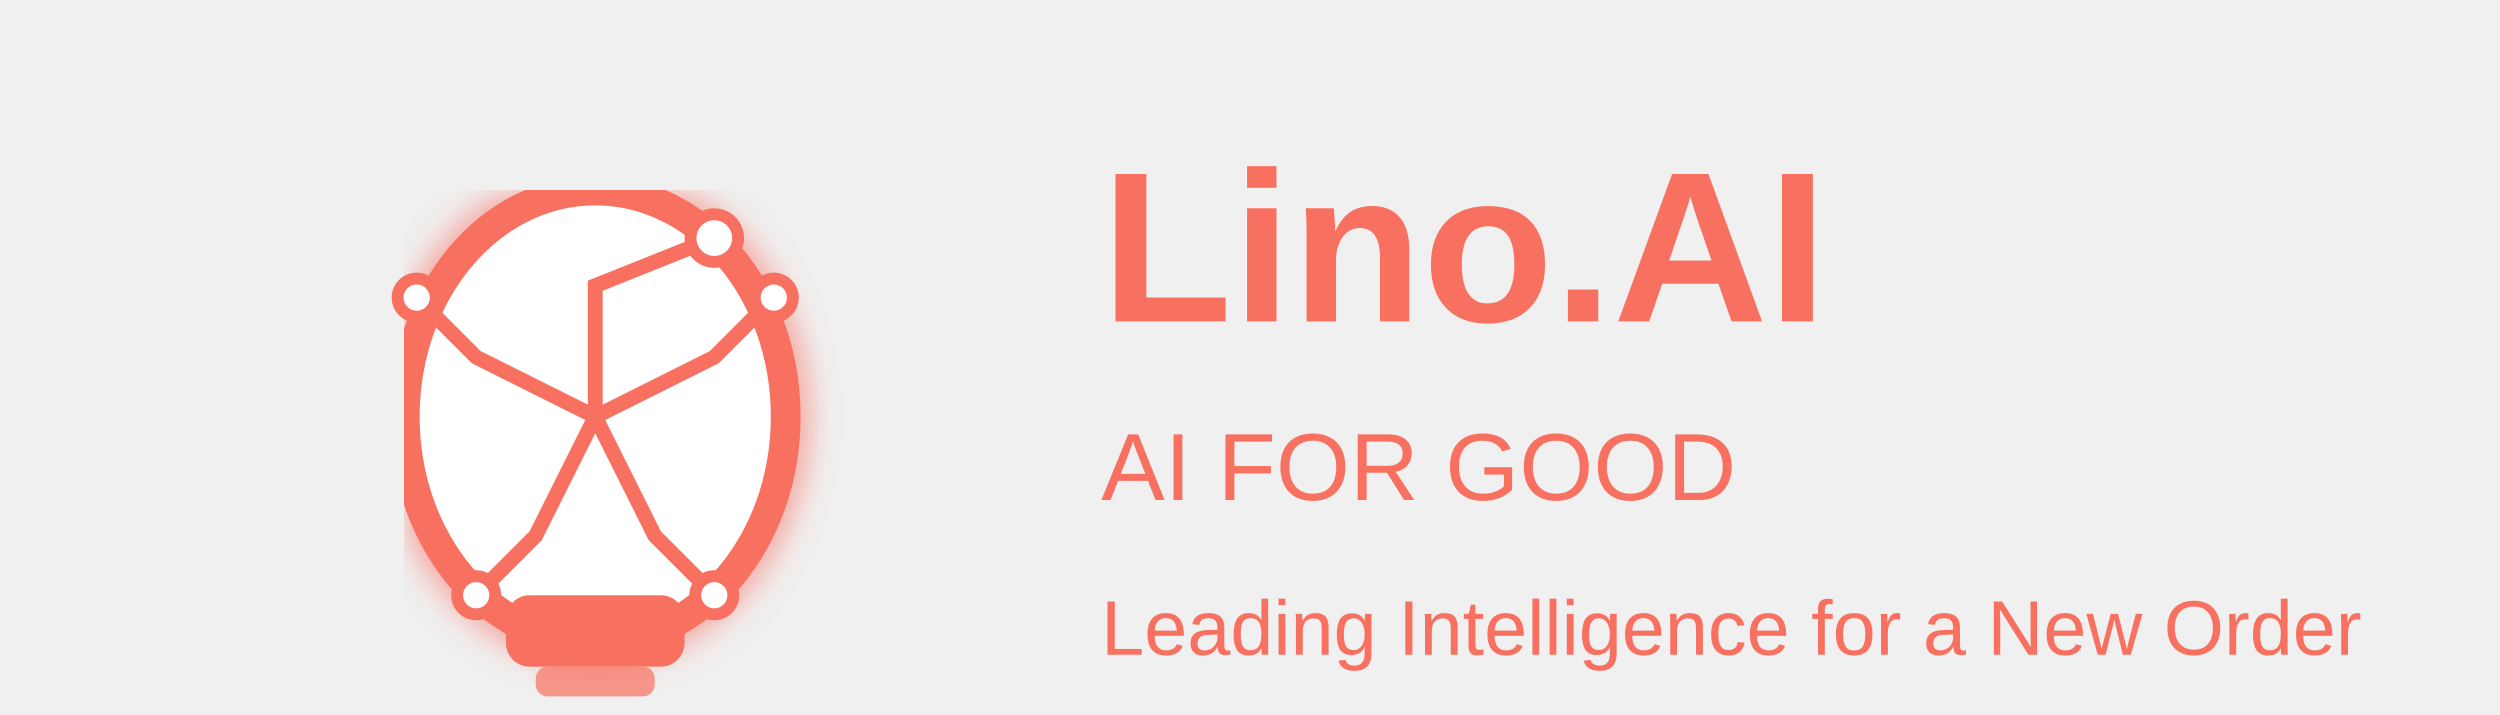
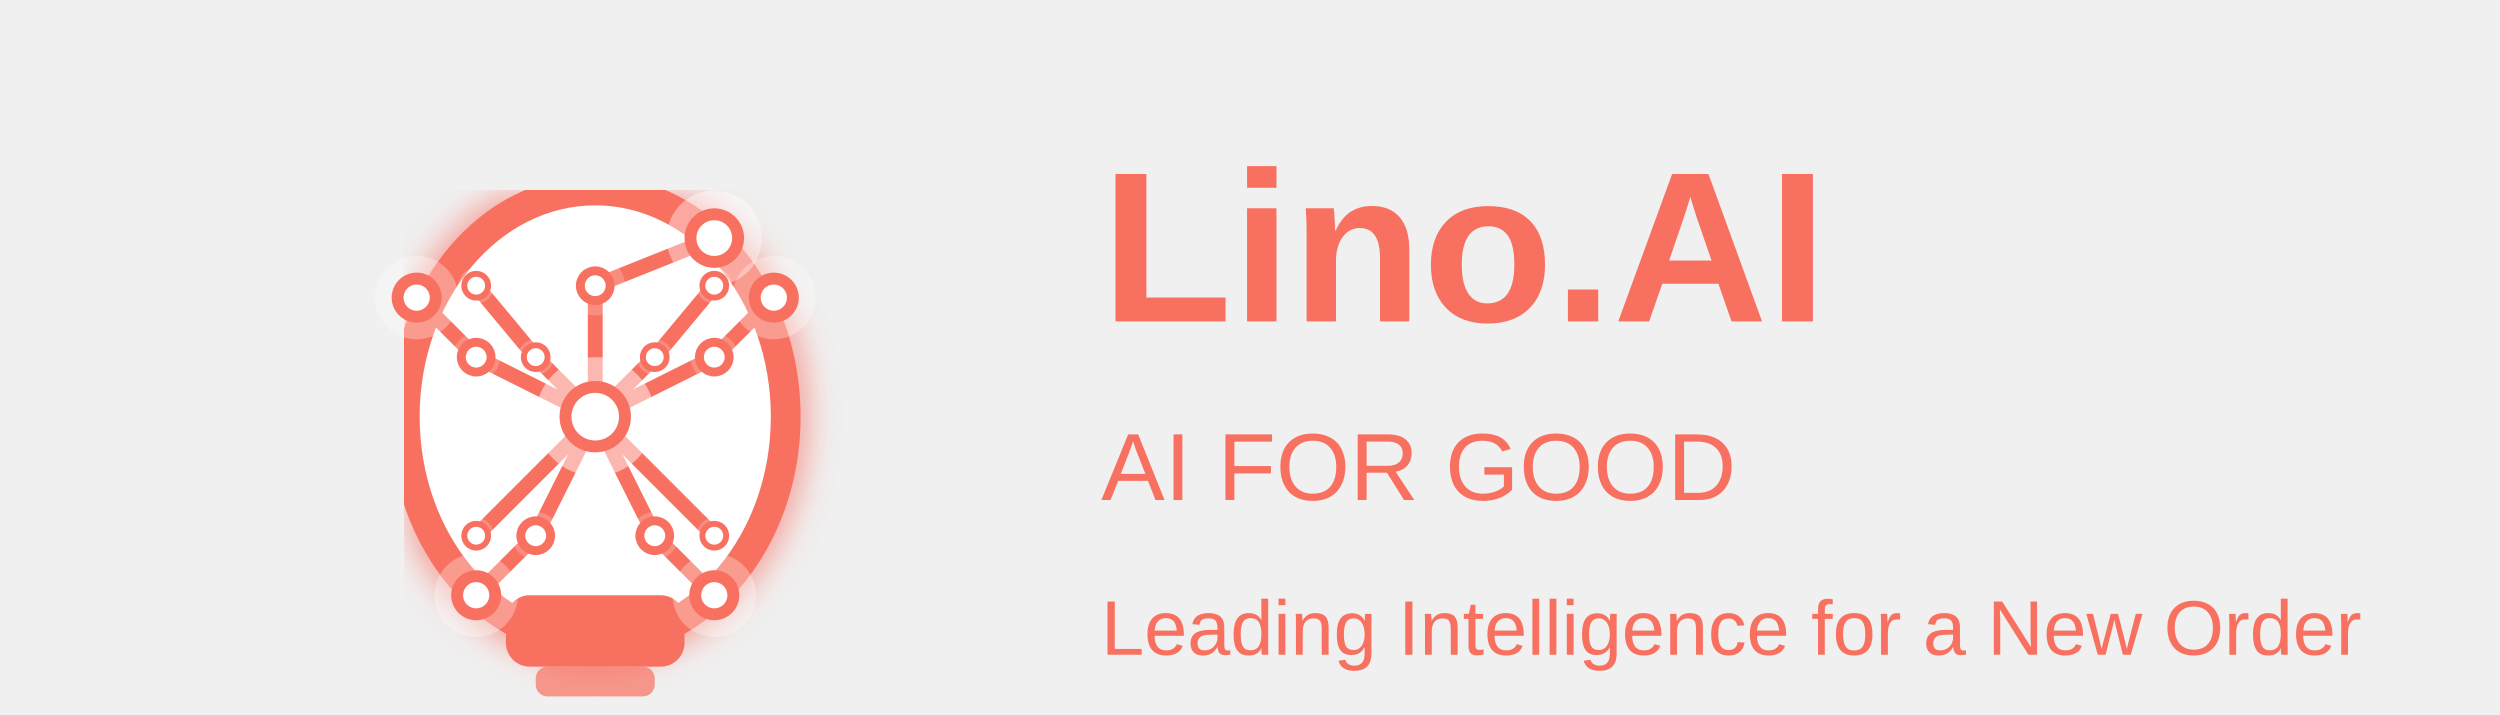
<svg xmlns="http://www.w3.org/2000/svg" width="420" height="120" viewBox="0 0 420 120" fill="none">
  <g>
    <ellipse cx="100" cy="70" rx="32" ry="38" fill="#fff" stroke="#F87060" stroke-width="5" filter="url(#glow)" />
    <rect x="85" y="100" width="30" height="12" rx="4" fill="#F87060" />
    <rect x="90" y="112" width="20" height="5" rx="2" fill="#F87060" opacity="0.7" />
    <g stroke="#F87060" stroke-width="2.5" stroke-linecap="round">
      <polyline points="100,70 100,48 120,40" fill="none" />
+       <polyline points="100,70 120,60 130,50" fill="none" />
+       <polyline points="100,70 80,60 70,50" fill="none" />
+       <polyline points="100,70 110,90 120,100" fill="none" />
+       <polyline points="100,70 90,90 80,100" fill="none" />
+       <polyline points="100,70 110,60 120,48" fill="none" />
+       <polyline points="100,70 90,60 80,48" fill="none" />
+       <polyline points="100,70 110,80 120,90" fill="none" />
+       <polyline points="100,70 90,80 80,90" fill="none" />
+     </g>
+     <g>
+       <circle cx="100" cy="70" r="10" fill="#fff" opacity="0.5">
+         <animate attributeName="fill" values="#fff;#F87060;#223a5f;#fff" dur="2.2s" repeatCount="indefinite" />
+         <animate attributeName="opacity" values="0.5;1;0.5;0.5" dur="2.2s" repeatCount="indefinite" />
+       </circle>
+       <circle cx="100" cy="70" r="5" fill="#fff" stroke="#F87060" stroke-width="2" />
+       <circle cx="120" cy="40" r="8" fill="#fff" opacity="0.4">
+         <animate attributeName="fill" values="#fff;#223a5f;#F87060;#fff" dur="2.2s" repeatCount="indefinite" />
+         <animate attributeName="opacity" values="0.4;1;0.4;0.4" dur="2.2s" repeatCount="indefinite" />
+       </circle>
      <circle cx="120" cy="40" r="4" fill="#fff" stroke="#F87060" stroke-width="2" />
-       <polyline points="100,70 120,60 130,50" fill="none" />
+       <circle cx="130" cy="50" r="7" fill="#fff" opacity="0.3">
+         <animate attributeName="fill" values="#fff;#F87060;#223a5f;#fff" dur="2.2s" repeatCount="indefinite" />
+         <animate attributeName="opacity" values="0.3;1;0.3;0.3" dur="2.2s" repeatCount="indefinite" />
+       </circle>
      <circle cx="130" cy="50" r="3.2" fill="#fff" stroke="#F87060" stroke-width="2" />
-       <polyline points="100,70 80,60 70,50" fill="none" />
+       <circle cx="70" cy="50" r="7" fill="#fff" opacity="0.3">
+         <animate attributeName="fill" values="#fff;#223a5f;#F87060;#fff" dur="2.2s" repeatCount="indefinite" />
+         <animate attributeName="opacity" values="0.3;1;0.3;0.3" dur="2.2s" repeatCount="indefinite" />
+       </circle>
      <circle cx="70" cy="50" r="3.2" fill="#fff" stroke="#F87060" stroke-width="2" />
-       <polyline points="100,70 110,90 120,100" fill="none" />
+       <circle cx="120" cy="100" r="7" fill="#fff" opacity="0.3">
+         <animate attributeName="fill" values="#fff;#F87060;#223a5f;#fff" dur="2.2s" repeatCount="indefinite" />
+         <animate attributeName="opacity" values="0.3;1;0.3;0.3" dur="2.2s" repeatCount="indefinite" />
+       </circle>
      <circle cx="120" cy="100" r="3.2" fill="#fff" stroke="#F87060" stroke-width="2" />
-       <polyline points="100,70 90,90 80,100" fill="none" />
+       <circle cx="80" cy="100" r="7" fill="#fff" opacity="0.3">
+         <animate attributeName="fill" values="#fff;#223a5f;#F87060;#fff" dur="2.2s" repeatCount="indefinite" />
+         <animate attributeName="opacity" values="0.3;1;0.3;0.3" dur="2.2s" repeatCount="indefinite" />
+       </circle>
      <circle cx="80" cy="100" r="3.2" fill="#fff" stroke="#F87060" stroke-width="2" />
+       <circle cx="100" cy="48" r="5" fill="#fff" opacity="0.2">
+         <animate attributeName="fill" values="#fff;#F87060;#223a5f;#fff" dur="2.2s" repeatCount="indefinite" />
+         <animate attributeName="opacity" values="0.2;0.7;0.2;0.2" dur="2.2s" repeatCount="indefinite" />
+       </circle>
+       <circle cx="100" cy="48" r="2.5" fill="#fff" stroke="#F87060" stroke-width="1.5" />
+       <circle cx="120" cy="60" r="4" fill="#fff" opacity="0.2">
+         <animate attributeName="fill" values="#fff;#223a5f;#F87060;#fff" dur="2.2s" repeatCount="indefinite" />
+         <animate attributeName="opacity" values="0.2;0.7;0.2;0.2" dur="2.2s" repeatCount="indefinite" />
+       </circle>
+       <circle cx="120" cy="60" r="2.5" fill="#fff" stroke="#F87060" stroke-width="1.5" />
+       <circle cx="80" cy="60" r="4" fill="#fff" opacity="0.2">
+         <animate attributeName="fill" values="#fff;#F87060;#223a5f;#fff" dur="2.2s" repeatCount="indefinite" />
+         <animate attributeName="opacity" values="0.2;0.7;0.2;0.2" dur="2.2s" repeatCount="indefinite" />
+       </circle>
+       <circle cx="80" cy="60" r="2.5" fill="#fff" stroke="#F87060" stroke-width="1.5" />
+       <circle cx="110" cy="90" r="4" fill="#fff" opacity="0.2">
+         <animate attributeName="fill" values="#fff;#223a5f;#F87060;#fff" dur="2.2s" repeatCount="indefinite" />
+         <animate attributeName="opacity" values="0.2;0.7;0.2;0.2" dur="2.2s" repeatCount="indefinite" />
+       </circle>
+       <circle cx="110" cy="90" r="2.5" fill="#fff" stroke="#F87060" stroke-width="1.5" />
+       <circle cx="90" cy="90" r="4" fill="#fff" opacity="0.2">
+         <animate attributeName="fill" values="#fff;#F87060;#223a5f;#fff" dur="2.2s" repeatCount="indefinite" />
+         <animate attributeName="opacity" values="0.2;0.7;0.2;0.2" dur="2.2s" repeatCount="indefinite" />
+       </circle>
+       <circle cx="90" cy="90" r="2.5" fill="#fff" stroke="#F87060" stroke-width="1.5" />
+       <circle cx="110" cy="60" r="3" fill="#fff" opacity="0.2">
+         <animate attributeName="fill" values="#fff;#223a5f;#F87060;#fff" dur="2.2s" repeatCount="indefinite" />
+         <animate attributeName="opacity" values="0.2;0.7;0.2;0.2" dur="2.2s" repeatCount="indefinite" />
+       </circle>
+       <circle cx="110" cy="60" r="2" fill="#fff" stroke="#F87060" stroke-width="1" />
+       <circle cx="90" cy="60" r="3" fill="#fff" opacity="0.2">
+         <animate attributeName="fill" values="#fff;#F87060;#223a5f;#fff" dur="2.2s" repeatCount="indefinite" />
+         <animate attributeName="opacity" values="0.2;0.7;0.2;0.2" dur="2.2s" repeatCount="indefinite" />
+       </circle>
+       <circle cx="90" cy="60" r="2" fill="#fff" stroke="#F87060" stroke-width="1" />
+       <circle cx="120" cy="48" r="3" fill="#fff" opacity="0.2">
+         <animate attributeName="fill" values="#fff;#223a5f;#F87060;#fff" dur="2.2s" repeatCount="indefinite" />
+         <animate attributeName="opacity" values="0.2;0.7;0.2;0.2" dur="2.2s" repeatCount="indefinite" />
+       </circle>
+       <circle cx="120" cy="48" r="2" fill="#fff" stroke="#F87060" stroke-width="1" />
+       <circle cx="80" cy="48" r="3" fill="#fff" opacity="0.2">
+         <animate attributeName="fill" values="#fff;#F87060;#223a5f;#fff" dur="2.2s" repeatCount="indefinite" />
+         <animate attributeName="opacity" values="0.2;0.7;0.2;0.2" dur="2.2s" repeatCount="indefinite" />
+       </circle>
+       <circle cx="80" cy="48" r="2" fill="#fff" stroke="#F87060" stroke-width="1" />
+       <circle cx="120" cy="90" r="3" fill="#fff" opacity="0.2">
+         <animate attributeName="fill" values="#fff;#223a5f;#F87060;#fff" dur="2.2s" repeatCount="indefinite" />
+         <animate attributeName="opacity" values="0.2;0.7;0.2;0.2" dur="2.2s" repeatCount="indefinite" />
+       </circle>
+       <circle cx="120" cy="90" r="2" fill="#fff" stroke="#F87060" stroke-width="1" />
+       <circle cx="80" cy="90" r="3" fill="#fff" opacity="0.2">
+         <animate attributeName="fill" values="#fff;#F87060;#223a5f;#fff" dur="2.2s" repeatCount="indefinite" />
+         <animate attributeName="opacity" values="0.2;0.7;0.2;0.2" dur="2.2s" repeatCount="indefinite" />
+       </circle>
+       <circle cx="80" cy="90" r="2" fill="#fff" stroke="#F87060" stroke-width="1" />
    </g>
  </g>
  <text x="185" y="54" text-anchor="start" fill="#F87060" font-size="36" font-family="Segoe UI, Arial, sans-serif" font-weight="bold">Lino.AI</text>
  <text x="185" y="84" text-anchor="start" fill="#F87060" font-size="16" font-family="Segoe UI, Arial, sans-serif">AI FOR GOOD</text>
  <text x="185" y="110" text-anchor="start" fill="#F87060" font-size="13" font-family="Segoe UI, Arial, sans-serif">Leading Intelligence for a New Order</text>
  <defs>
    <filter id="glow" x="0" y="0" width="200%" height="200%">
      <feGaussianBlur stdDeviation="3" result="coloredBlur" />
      <feMerge>
        <feMergeNode in="coloredBlur" />
        <feMergeNode in="SourceGraphic" />
      </feMerge>
    </filter>
  </defs>
</svg>
